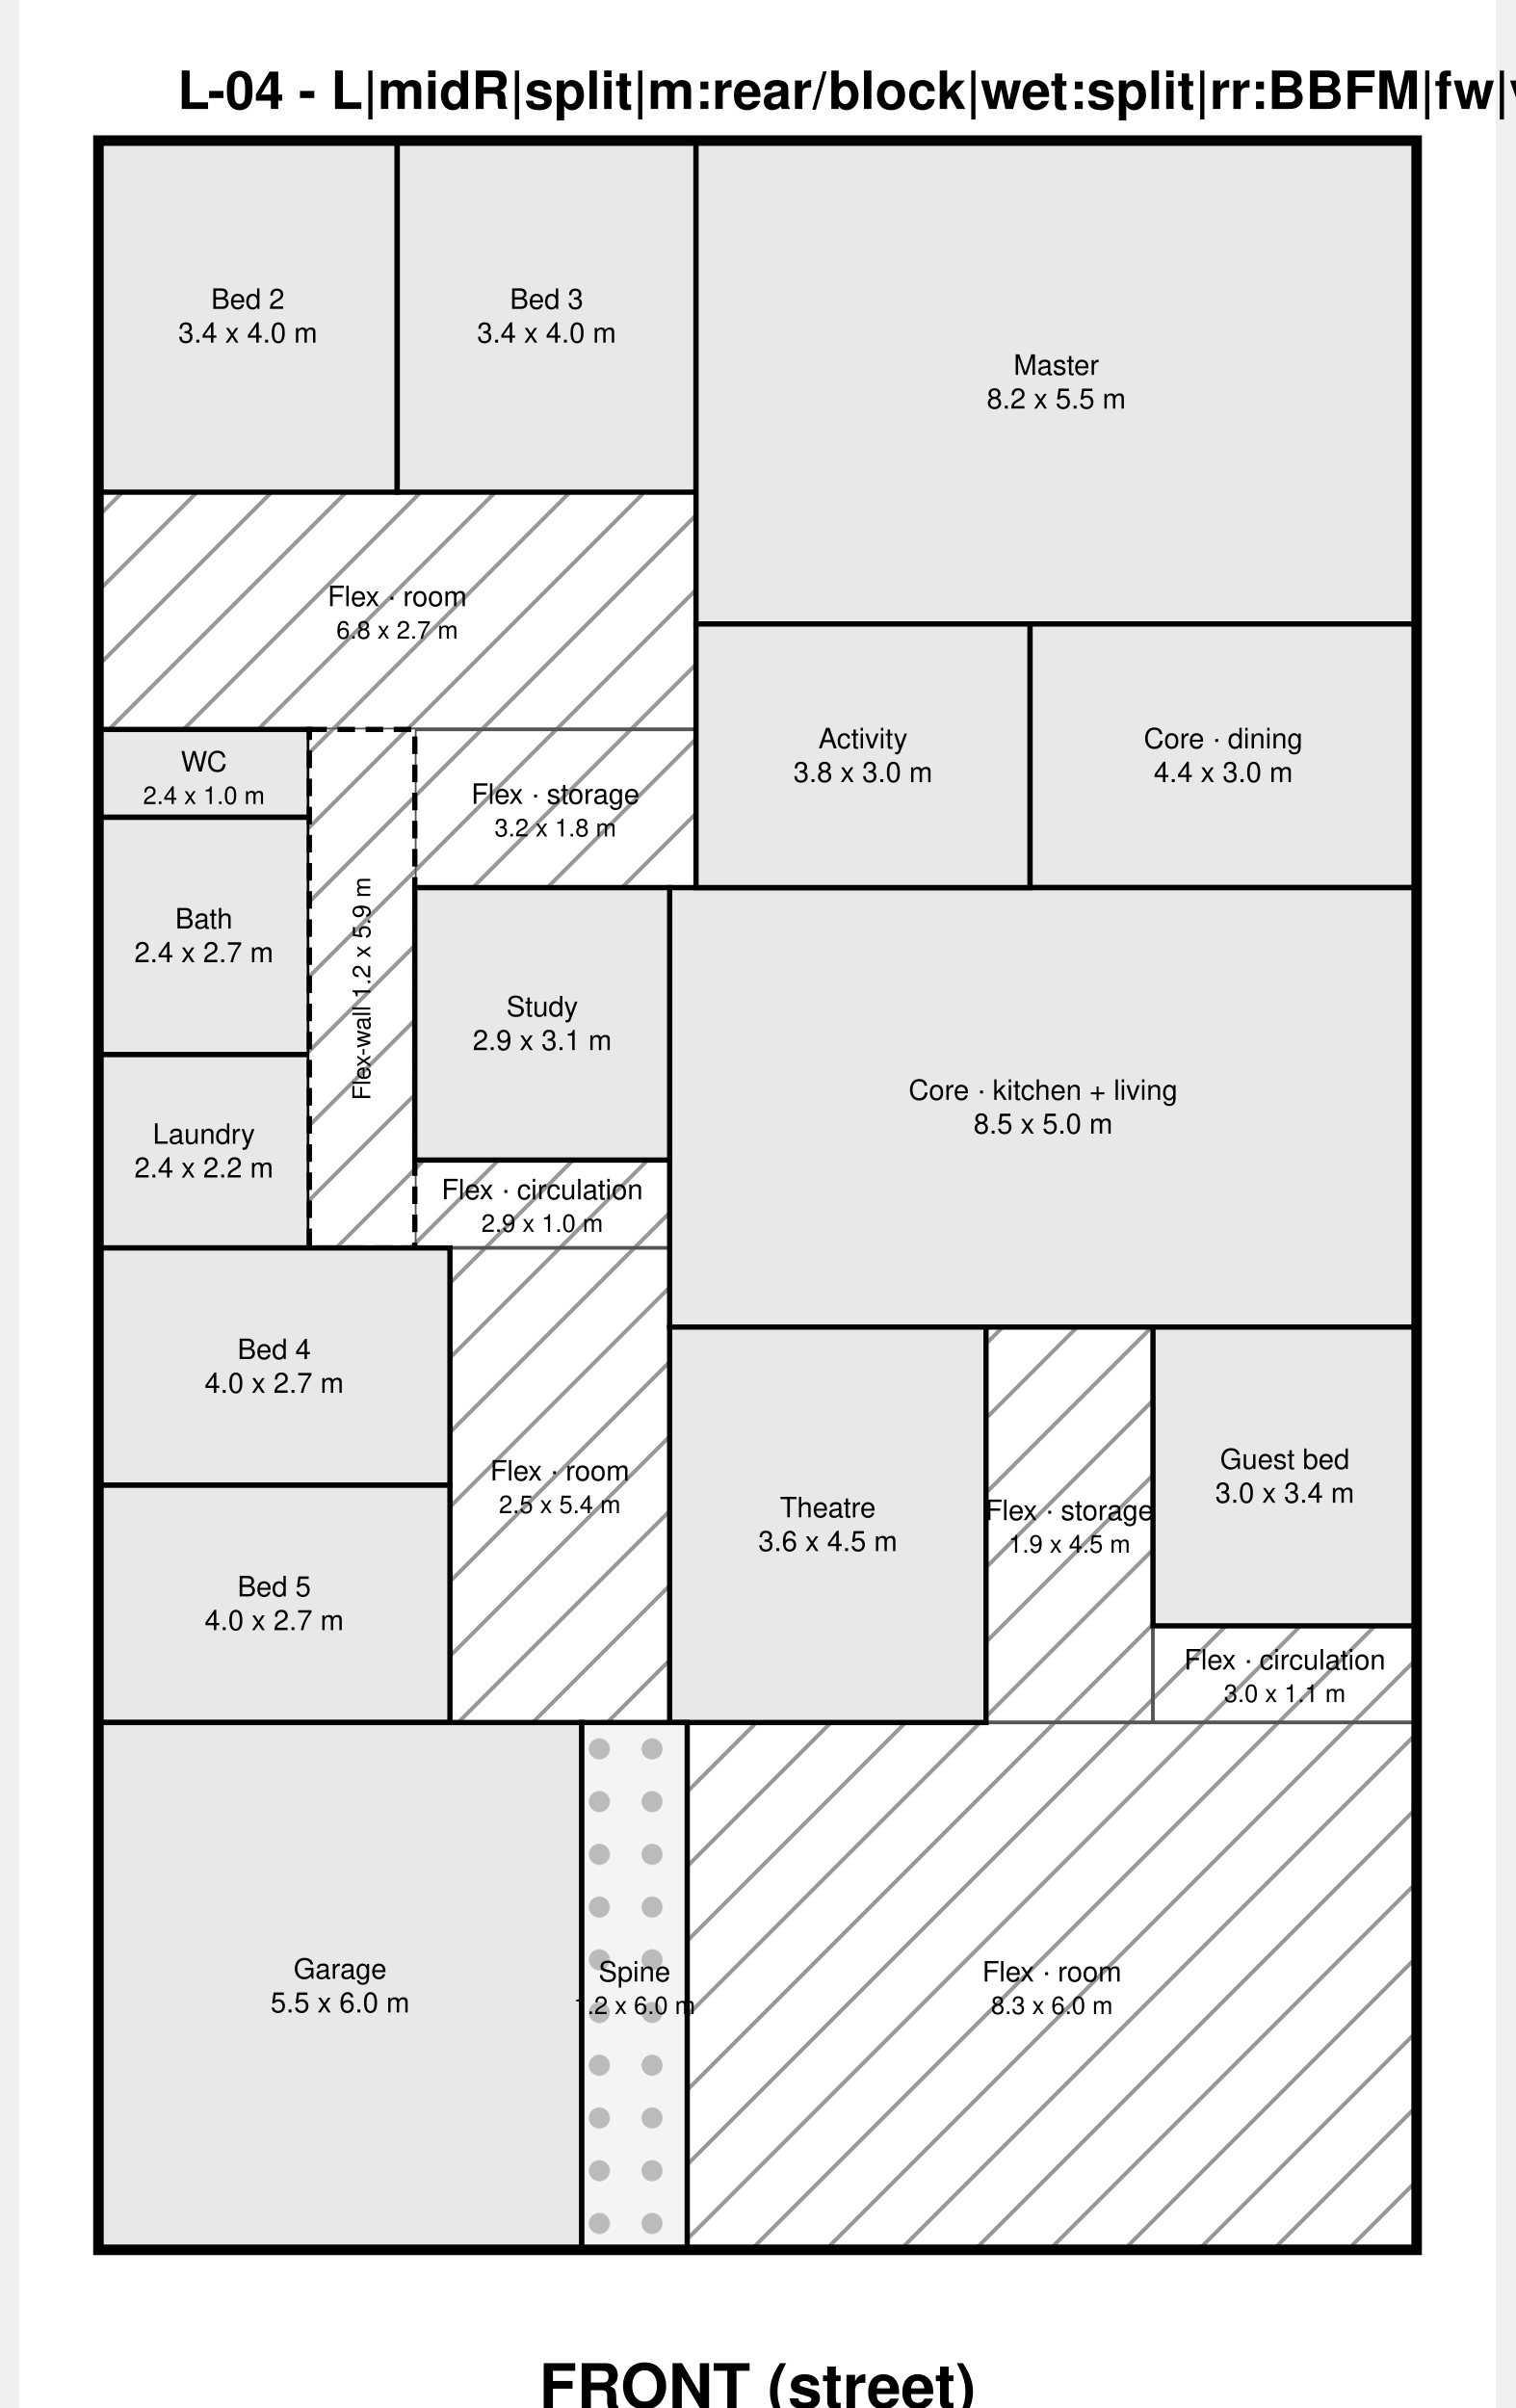
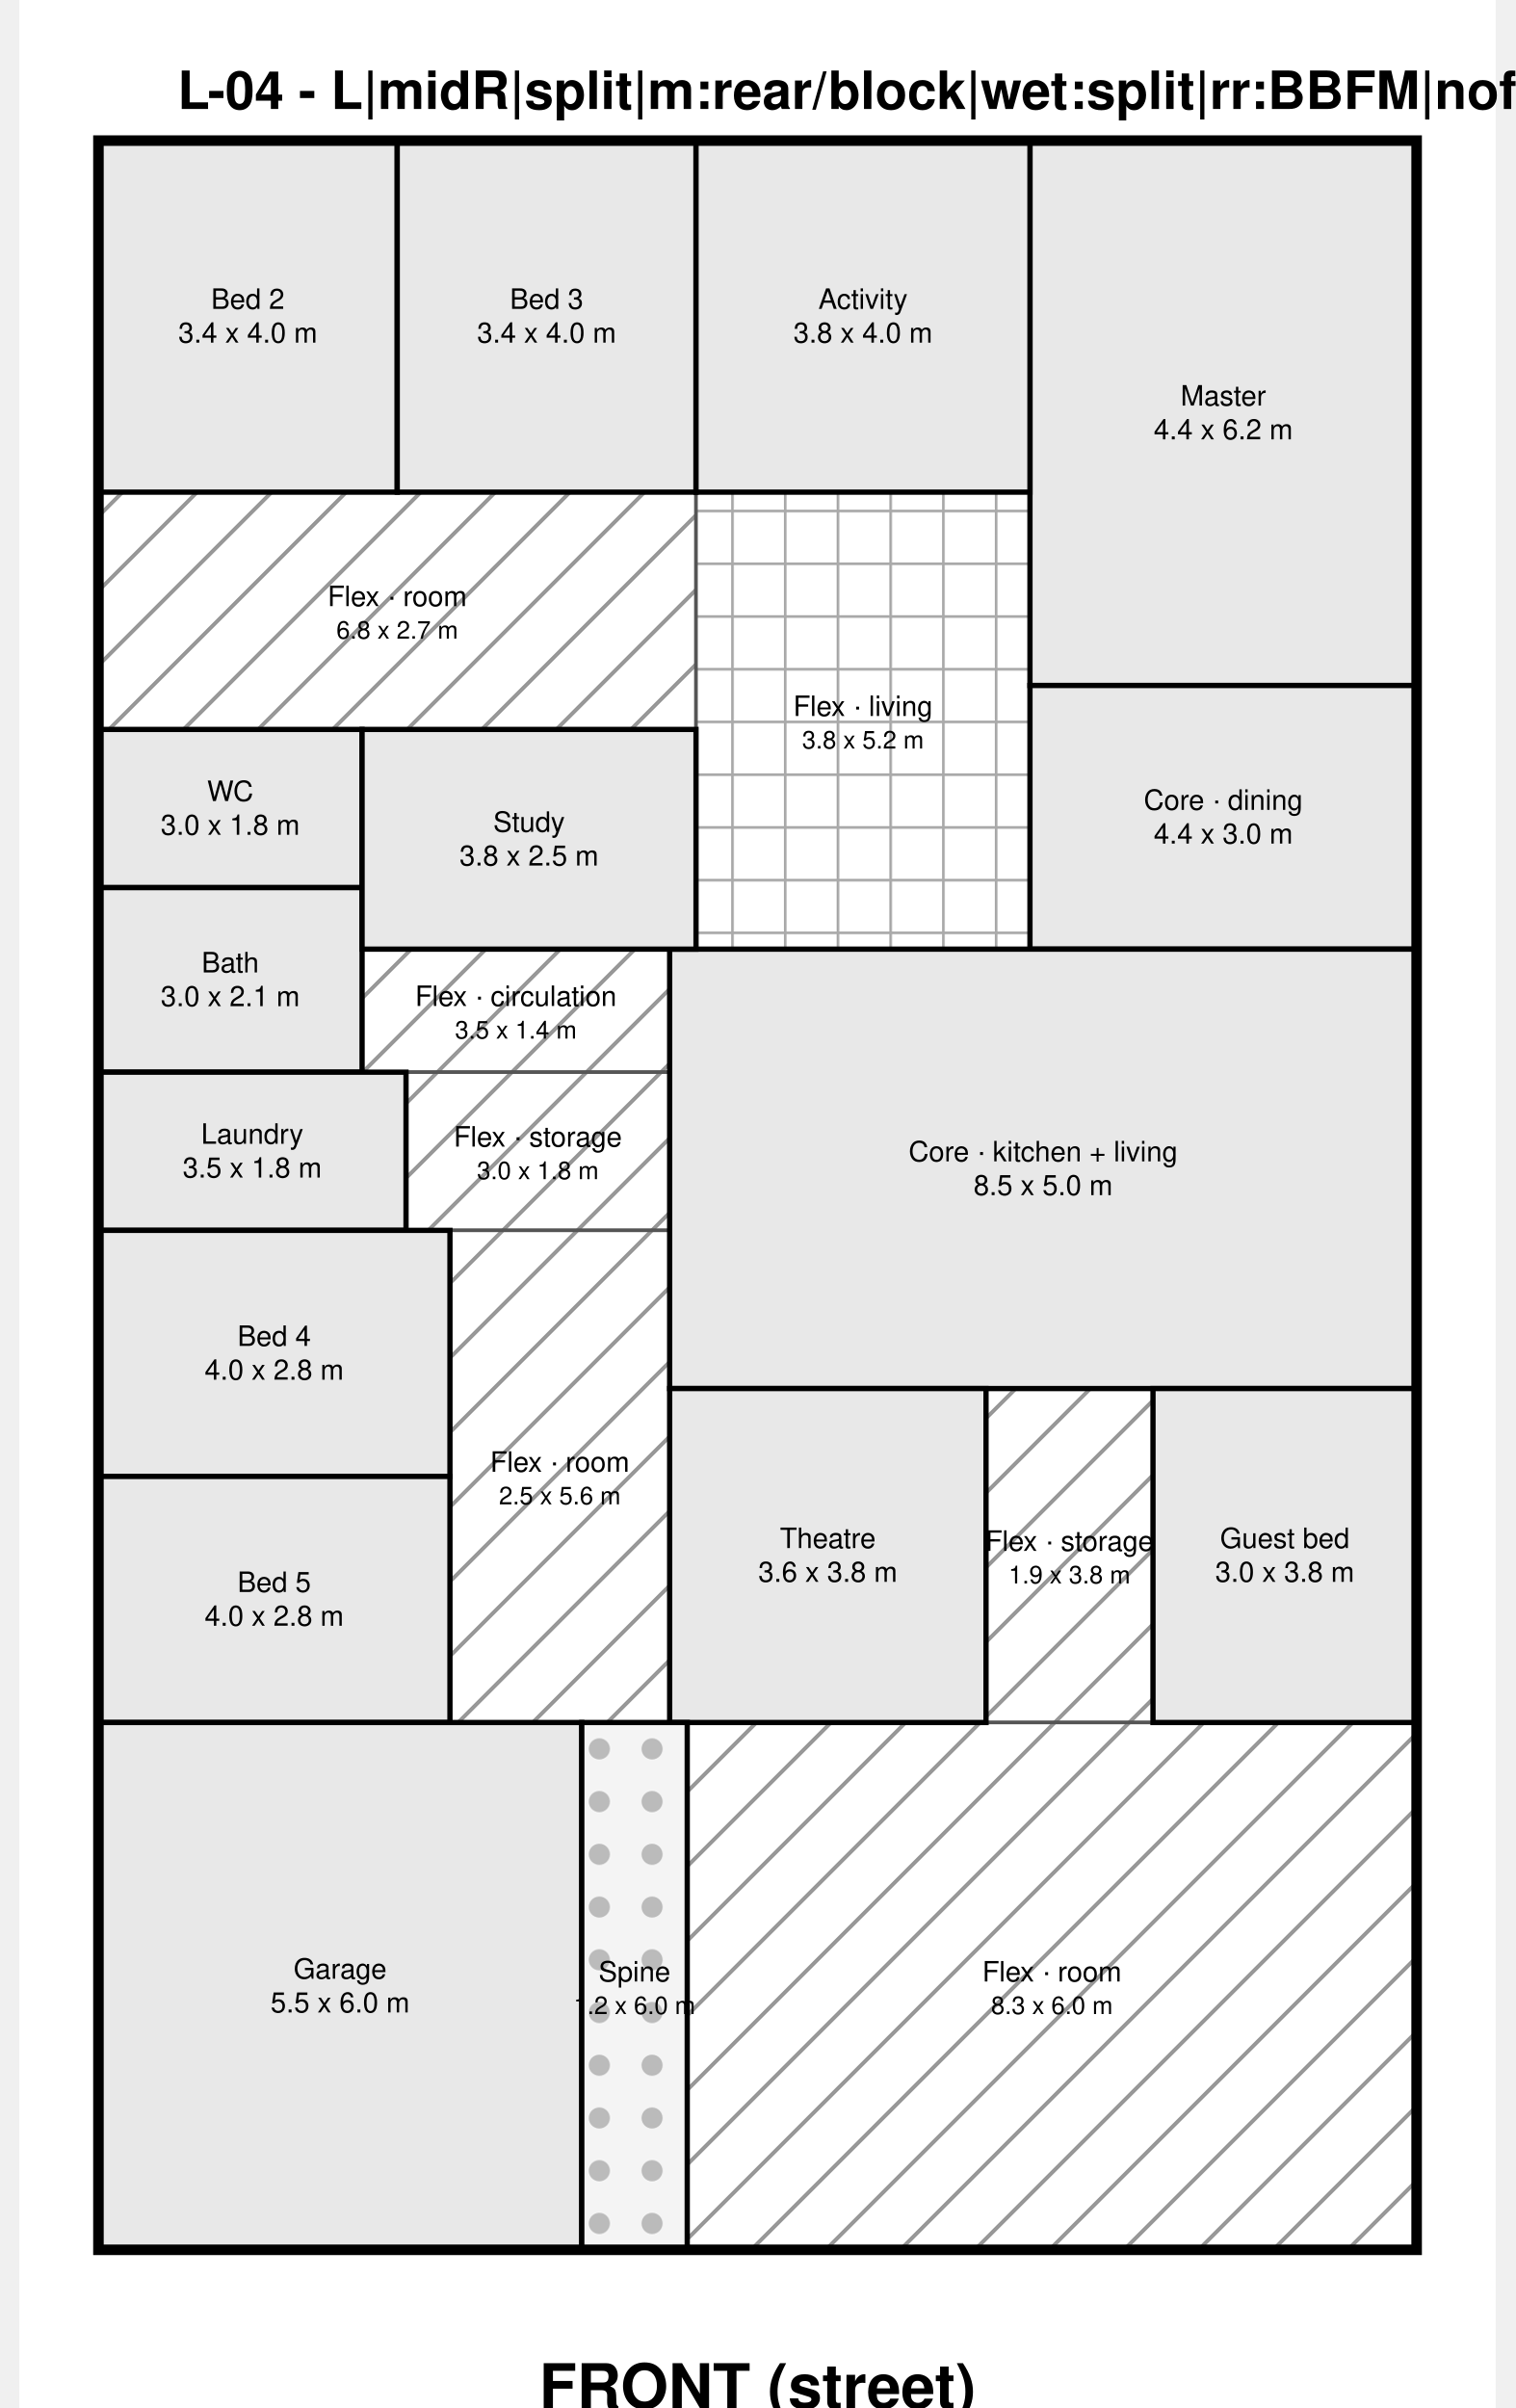
<svg xmlns="http://www.w3.org/2000/svg" width="840" height="1335" viewBox="-900 -1600 16800 27400" font-family="Helvetica, Arial, sans-serif" fill="#000">
  <defs>
    <pattern id="hatch" width="600" height="600" patternUnits="userSpaceOnUse" patternTransform="rotate(45)">
      <rect width="600" height="600" fill="#ffffff" />
      <line x1="0" y1="0" x2="0" y2="600" stroke="#999" stroke-width="90" />
    </pattern>
    <pattern id="hatch2" width="500" height="500" patternUnits="userSpaceOnUse" patternTransform="rotate(-45)">
      <rect width="500" height="500" fill="#ffffff" />
      <line x1="0" y1="0" x2="0" y2="500" stroke="#666" stroke-width="70" />
    </pattern>
+     <pattern id="hatch3" width="600" height="600" patternUnits="userSpaceOnUse">
+       <rect width="600" height="600" fill="#ffffff" />
+       <line x1="0" y1="0" x2="0" y2="600" stroke="#aaa" stroke-width="60" />
+       <line x1="0" y1="0" x2="600" y2="0" stroke="#aaa" stroke-width="60" />
+     </pattern>
    <pattern id="dots" width="600" height="600" patternUnits="userSpaceOnUse">
      <rect width="600" height="600" fill="#f4f4f4" />
      <circle cx="300" cy="300" r="120" fill="#bbb" />
    </pattern>
  </defs>
  <rect x="-900" y="-1600" width="16800" height="27400" fill="#ffffff" />
-   <text x="900" y="-360" font-size="600" font-weight="bold">L-04 - L|midR|split|m:rear/block|wet:split|rr:BBFM|fw|v3</text>
+   <text x="900" y="-360" font-size="600" font-weight="bold">L-04 - L|midR|split|m:rear/block|wet:split|rr:BBFM|nofw|v2</text>
  <g>
    <rect x="0" y="4000" width="6800" height="2700" fill="url(#hatch)" stroke="#555" stroke-width="40" />
    <text x="3400" y="5190" font-size="320" text-anchor="middle" dominant-baseline="middle">Flex · room</text>
    <text x="3400" y="5574" font-size="280" text-anchor="middle" dominant-baseline="middle">6.8 x 2.7 m</text>
  </g>
  <g>
-     <rect x="3600" y="6700" width="3200" height="1800" fill="url(#hatch)" stroke="#555" stroke-width="40" />
-     <text x="5200" y="7440" font-size="320" text-anchor="middle" dominant-baseline="middle">Flex · storage</text>
-     <text x="5200" y="7824" font-size="280" text-anchor="middle" dominant-baseline="middle">3.2 x 1.8 m</text>
+     <rect x="6800" y="4000" width="3800" height="5200" fill="url(#hatch3)" stroke="#555" stroke-width="40" />
+     <text x="8700" y="6440" font-size="320" text-anchor="middle" dominant-baseline="middle">Flex · living</text>
+     <text x="8700" y="6824" font-size="280" text-anchor="middle" dominant-baseline="middle">3.8 x 5.2 m</text>
  </g>
  <g>
-     <rect x="3600" y="11600" width="2900" height="1000" fill="url(#hatch)" stroke="#555" stroke-width="40" />
-     <text x="5050" y="11940" font-size="320" text-anchor="middle" dominant-baseline="middle">Flex · circulation</text>
-     <text x="5050" y="12324" font-size="280" text-anchor="middle" dominant-baseline="middle">2.9 x 1.0 m</text>
+     <rect x="3000" y="9200" width="3500" height="1400" fill="url(#hatch)" stroke="#555" stroke-width="40" />
+     <text x="4750" y="9740" font-size="320" text-anchor="middle" dominant-baseline="middle">Flex · circulation</text>
+     <text x="4750" y="10124" font-size="280" text-anchor="middle" dominant-baseline="middle">3.5 x 1.4 m</text>
  </g>
  <g>
-     <rect x="4000" y="12600" width="2500" height="5400" fill="url(#hatch)" stroke="#555" stroke-width="40" />
-     <text x="5250" y="15140" font-size="320" text-anchor="middle" dominant-baseline="middle">Flex · room</text>
-     <text x="5250" y="15524" font-size="280" text-anchor="middle" dominant-baseline="middle">2.5 x 5.4 m</text>
+     <rect x="3500" y="10600" width="3000" height="1800" fill="url(#hatch)" stroke="#555" stroke-width="40" />
+     <text x="5000" y="11340" font-size="320" text-anchor="middle" dominant-baseline="middle">Flex · storage</text>
+     <text x="5000" y="11724" font-size="280" text-anchor="middle" dominant-baseline="middle">3.0 x 1.8 m</text>
  </g>
  <g>
-     <rect x="10100" y="13500" width="1900" height="4500" fill="url(#hatch)" stroke="#555" stroke-width="40" />
-     <text x="11050" y="15590" font-size="320" text-anchor="middle" dominant-baseline="middle">Flex · storage</text>
-     <text x="11050" y="15974" font-size="280" text-anchor="middle" dominant-baseline="middle">1.9 x 4.5 m</text>
+     <rect x="4000" y="12400" width="2500" height="5600" fill="url(#hatch)" stroke="#555" stroke-width="40" />
+     <text x="5250" y="15040" font-size="320" text-anchor="middle" dominant-baseline="middle">Flex · room</text>
+     <text x="5250" y="15424" font-size="280" text-anchor="middle" dominant-baseline="middle">2.5 x 5.6 m</text>
  </g>
  <g>
-     <rect x="12000" y="16900" width="3000" height="1100" fill="url(#hatch)" stroke="#555" stroke-width="40" />
-     <text x="13500" y="17290" font-size="320" text-anchor="middle" dominant-baseline="middle">Flex · circulation</text>
-     <text x="13500" y="17674" font-size="280" text-anchor="middle" dominant-baseline="middle">3.0 x 1.1 m</text>
+     <rect x="10100" y="14200" width="1900" height="3800" fill="url(#hatch)" stroke="#555" stroke-width="40" />
+     <text x="11050" y="15940" font-size="320" text-anchor="middle" dominant-baseline="middle">Flex · storage</text>
+     <text x="11050" y="16324" font-size="280" text-anchor="middle" dominant-baseline="middle">1.9 x 3.8 m</text>
  </g>
  <g>
    <rect x="6700" y="18000" width="8300" height="6000" fill="url(#hatch)" stroke="#555" stroke-width="40" />
    <text x="10850" y="20840" font-size="320" text-anchor="middle" dominant-baseline="middle">Flex · room</text>
    <text x="10850" y="21224" font-size="280" text-anchor="middle" dominant-baseline="middle">8.3 x 6.0 m</text>
  </g>
  <g>
    <rect x="0" y="0" width="3400" height="4000" fill="#e8e8e8" stroke="#000" stroke-width="60" />
    <text x="1700" y="1808" font-size="320" text-anchor="middle" dominant-baseline="middle">Bed 2</text>
    <text x="1700" y="2192" font-size="320" text-anchor="middle" dominant-baseline="middle">3.4 x 4.0 m</text>
  </g>
  <g>
    <rect x="3400" y="0" width="3400" height="4000" fill="#e8e8e8" stroke="#000" stroke-width="60" />
    <text x="5100" y="1808" font-size="320" text-anchor="middle" dominant-baseline="middle">Bed 3</text>
    <text x="5100" y="2192" font-size="320" text-anchor="middle" dominant-baseline="middle">3.4 x 4.0 m</text>
  </g>
  <g>
-     <rect x="6800" y="0" width="8200" height="5500" fill="#e8e8e8" stroke="#000" stroke-width="60" />
-     <text x="10900" y="2558" font-size="320" text-anchor="middle" dominant-baseline="middle">Master</text>
-     <text x="10900" y="2942" font-size="320" text-anchor="middle" dominant-baseline="middle">8.2 x 5.5 m</text>
+     <rect x="10600" y="0" width="4400" height="6200" fill="#e8e8e8" stroke="#000" stroke-width="60" />
+     <text x="12800" y="2908" font-size="320" text-anchor="middle" dominant-baseline="middle">Master</text>
+     <text x="12800" y="3292" font-size="320" text-anchor="middle" dominant-baseline="middle">4.4 x 6.2 m</text>
  </g>
  <g>
-     <rect x="0" y="6700" width="2400" height="1000" fill="#e8e8e8" stroke="#000" stroke-width="60" />
-     <text x="1200" y="7072" font-size="320" text-anchor="middle" dominant-baseline="middle">WC</text>
-     <text x="1200" y="7456" font-size="280" text-anchor="middle" dominant-baseline="middle">2.4 x 1.0 m</text>
+     <rect x="0" y="6700" width="3000" height="1800" fill="#e8e8e8" stroke="#000" stroke-width="60" />
+     <text x="1500" y="7408" font-size="320" text-anchor="middle" dominant-baseline="middle">WC</text>
+     <text x="1500" y="7792" font-size="320" text-anchor="middle" dominant-baseline="middle">3.0 x 1.8 m</text>
  </g>
  <g>
-     <rect x="0" y="7700" width="2400" height="2700" fill="#e8e8e8" stroke="#000" stroke-width="60" />
-     <text x="1200" y="8858" font-size="320" text-anchor="middle" dominant-baseline="middle">Bath</text>
-     <text x="1200" y="9242" font-size="320" text-anchor="middle" dominant-baseline="middle">2.4 x 2.7 m</text>
+     <rect x="0" y="8500" width="3000" height="2100" fill="#e8e8e8" stroke="#000" stroke-width="60" />
+     <text x="1500" y="9358" font-size="320" text-anchor="middle" dominant-baseline="middle">Bath</text>
+     <text x="1500" y="9742" font-size="320" text-anchor="middle" dominant-baseline="middle">3.0 x 2.1 m</text>
  </g>
  <g>
-     <rect x="0" y="10400" width="2400" height="2200" fill="#e8e8e8" stroke="#000" stroke-width="60" />
-     <text x="1200" y="11308" font-size="320" text-anchor="middle" dominant-baseline="middle">Laundry</text>
-     <text x="1200" y="11692" font-size="320" text-anchor="middle" dominant-baseline="middle">2.4 x 2.2 m</text>
+     <rect x="0" y="10600" width="3500" height="1800" fill="#e8e8e8" stroke="#000" stroke-width="60" />
+     <text x="1750" y="11308" font-size="320" text-anchor="middle" dominant-baseline="middle">Laundry</text>
+     <text x="1750" y="11692" font-size="320" text-anchor="middle" dominant-baseline="middle">3.5 x 1.8 m</text>
  </g>
  <g>
-     <rect x="2400" y="6700" width="1200" height="5900" fill="url(#hatch)" stroke="#000" stroke-width="60" stroke-dasharray="200 120" />
-     <text transform="translate(3000 9650) rotate(-90)" font-size="280" text-anchor="middle" dominant-baseline="middle">Flex-wall 1.2 x 5.9 m</text>
+     <rect x="0" y="12400" width="4000" height="2800" fill="#e8e8e8" stroke="#000" stroke-width="60" />
+     <text x="2000" y="13608" font-size="320" text-anchor="middle" dominant-baseline="middle">Bed 4</text>
+     <text x="2000" y="13992" font-size="320" text-anchor="middle" dominant-baseline="middle">4.0 x 2.8 m</text>
  </g>
  <g>
-     <rect x="0" y="12600" width="4000" height="2700" fill="#e8e8e8" stroke="#000" stroke-width="60" />
-     <text x="2000" y="13758" font-size="320" text-anchor="middle" dominant-baseline="middle">Bed 4</text>
-     <text x="2000" y="14142" font-size="320" text-anchor="middle" dominant-baseline="middle">4.0 x 2.7 m</text>
-   </g>
-   <g>
-     <rect x="0" y="15300" width="4000" height="2700" fill="#e8e8e8" stroke="#000" stroke-width="60" />
-     <text x="2000" y="16458" font-size="320" text-anchor="middle" dominant-baseline="middle">Bed 5</text>
-     <text x="2000" y="16842" font-size="320" text-anchor="middle" dominant-baseline="middle">4.0 x 2.7 m</text>
+     <rect x="0" y="15200" width="4000" height="2800" fill="#e8e8e8" stroke="#000" stroke-width="60" />
+     <text x="2000" y="16408" font-size="320" text-anchor="middle" dominant-baseline="middle">Bed 5</text>
+     <text x="2000" y="16792" font-size="320" text-anchor="middle" dominant-baseline="middle">4.0 x 2.8 m</text>
  </g>
  <g>
    <rect x="0" y="18000" width="5500" height="6000" fill="#e8e8e8" stroke="#000" stroke-width="60" />
    <text x="2750" y="20808" font-size="320" text-anchor="middle" dominant-baseline="middle">Garage</text>
    <text x="2750" y="21192" font-size="320" text-anchor="middle" dominant-baseline="middle">5.5 x 6.0 m</text>
  </g>
  <g>
-     <rect x="10600" y="5500" width="4400" height="3000" fill="#e8e8e8" stroke="#000" stroke-width="60" />
-     <text x="12800" y="6808" font-size="320" text-anchor="middle" dominant-baseline="middle">Core · dining</text>
-     <text x="12800" y="7192" font-size="320" text-anchor="middle" dominant-baseline="middle">4.4 x 3.0 m</text>
+     <rect x="10600" y="6200" width="4400" height="3000" fill="#e8e8e8" stroke="#000" stroke-width="60" />
+     <text x="12800" y="7508" font-size="320" text-anchor="middle" dominant-baseline="middle">Core · dining</text>
+     <text x="12800" y="7892" font-size="320" text-anchor="middle" dominant-baseline="middle">4.4 x 3.0 m</text>
  </g>
  <g>
-     <rect x="6500" y="8500" width="8500" height="5000" fill="#e8e8e8" stroke="#000" stroke-width="60" />
-     <text x="10750" y="10808" font-size="320" text-anchor="middle" dominant-baseline="middle">Core · kitchen + living</text>
-     <text x="10750" y="11192" font-size="320" text-anchor="middle" dominant-baseline="middle">8.5 x 5.0 m</text>
+     <rect x="6500" y="9200" width="8500" height="5000" fill="#e8e8e8" stroke="#000" stroke-width="60" />
+     <text x="10750" y="11508" font-size="320" text-anchor="middle" dominant-baseline="middle">Core · kitchen + living</text>
+     <text x="10750" y="11892" font-size="320" text-anchor="middle" dominant-baseline="middle">8.5 x 5.0 m</text>
  </g>
  <g>
-     <rect x="6500" y="13500" width="3600" height="4500" fill="#e8e8e8" stroke="#000" stroke-width="60" />
-     <text x="8300" y="15558" font-size="320" text-anchor="middle" dominant-baseline="middle">Theatre</text>
-     <text x="8300" y="15942" font-size="320" text-anchor="middle" dominant-baseline="middle">3.6 x 4.5 m</text>
+     <rect x="6500" y="14200" width="3600" height="3800" fill="#e8e8e8" stroke="#000" stroke-width="60" />
+     <text x="8300" y="15908" font-size="320" text-anchor="middle" dominant-baseline="middle">Theatre</text>
+     <text x="8300" y="16292" font-size="320" text-anchor="middle" dominant-baseline="middle">3.6 x 3.8 m</text>
  </g>
  <g>
-     <rect x="12000" y="13500" width="3000" height="3400" fill="#e8e8e8" stroke="#000" stroke-width="60" />
-     <text x="13500" y="15008" font-size="320" text-anchor="middle" dominant-baseline="middle">Guest bed</text>
-     <text x="13500" y="15392" font-size="320" text-anchor="middle" dominant-baseline="middle">3.0 x 3.4 m</text>
+     <rect x="12000" y="14200" width="3000" height="3800" fill="#e8e8e8" stroke="#000" stroke-width="60" />
+     <text x="13500" y="15908" font-size="320" text-anchor="middle" dominant-baseline="middle">Guest bed</text>
+     <text x="13500" y="16292" font-size="320" text-anchor="middle" dominant-baseline="middle">3.0 x 3.8 m</text>
  </g>
  <g>
-     <rect x="6800" y="5500" width="3800" height="3000" fill="#e8e8e8" stroke="#000" stroke-width="60" />
-     <text x="8700" y="6808" font-size="320" text-anchor="middle" dominant-baseline="middle">Activity</text>
-     <text x="8700" y="7192" font-size="320" text-anchor="middle" dominant-baseline="middle">3.8 x 3.0 m</text>
+     <rect x="6800" y="0" width="3800" height="4000" fill="#e8e8e8" stroke="#000" stroke-width="60" />
+     <text x="8700" y="1808" font-size="320" text-anchor="middle" dominant-baseline="middle">Activity</text>
+     <text x="8700" y="2192" font-size="320" text-anchor="middle" dominant-baseline="middle">3.8 x 4.0 m</text>
  </g>
  <g>
-     <rect x="3600" y="8500" width="2900" height="3100" fill="#e8e8e8" stroke="#000" stroke-width="60" />
-     <text x="5050" y="9858" font-size="320" text-anchor="middle" dominant-baseline="middle">Study</text>
-     <text x="5050" y="10242" font-size="320" text-anchor="middle" dominant-baseline="middle">2.9 x 3.1 m</text>
+     <rect x="3000" y="6700" width="3800" height="2500" fill="#e8e8e8" stroke="#000" stroke-width="60" />
+     <text x="4900" y="7758" font-size="320" text-anchor="middle" dominant-baseline="middle">Study</text>
+     <text x="4900" y="8142" font-size="320" text-anchor="middle" dominant-baseline="middle">3.8 x 2.5 m</text>
  </g>
  <g>
    <rect x="5500" y="18000" width="1200" height="6000" fill="url(#dots)" stroke="#000" stroke-width="60" />
    <text x="6100" y="20840" font-size="320" text-anchor="middle" dominant-baseline="middle">Spine</text>
    <text x="6100" y="21224" font-size="280" text-anchor="middle" dominant-baseline="middle">1.2 x 6.0 m</text>
  </g>
  <rect x="0" y="0" width="15000" height="24000" fill="none" stroke="#000" stroke-width="120" />
  <text x="7500" y="25800" font-size="700" text-anchor="middle" font-weight="bold">FRONT (street)</text>
</svg>
